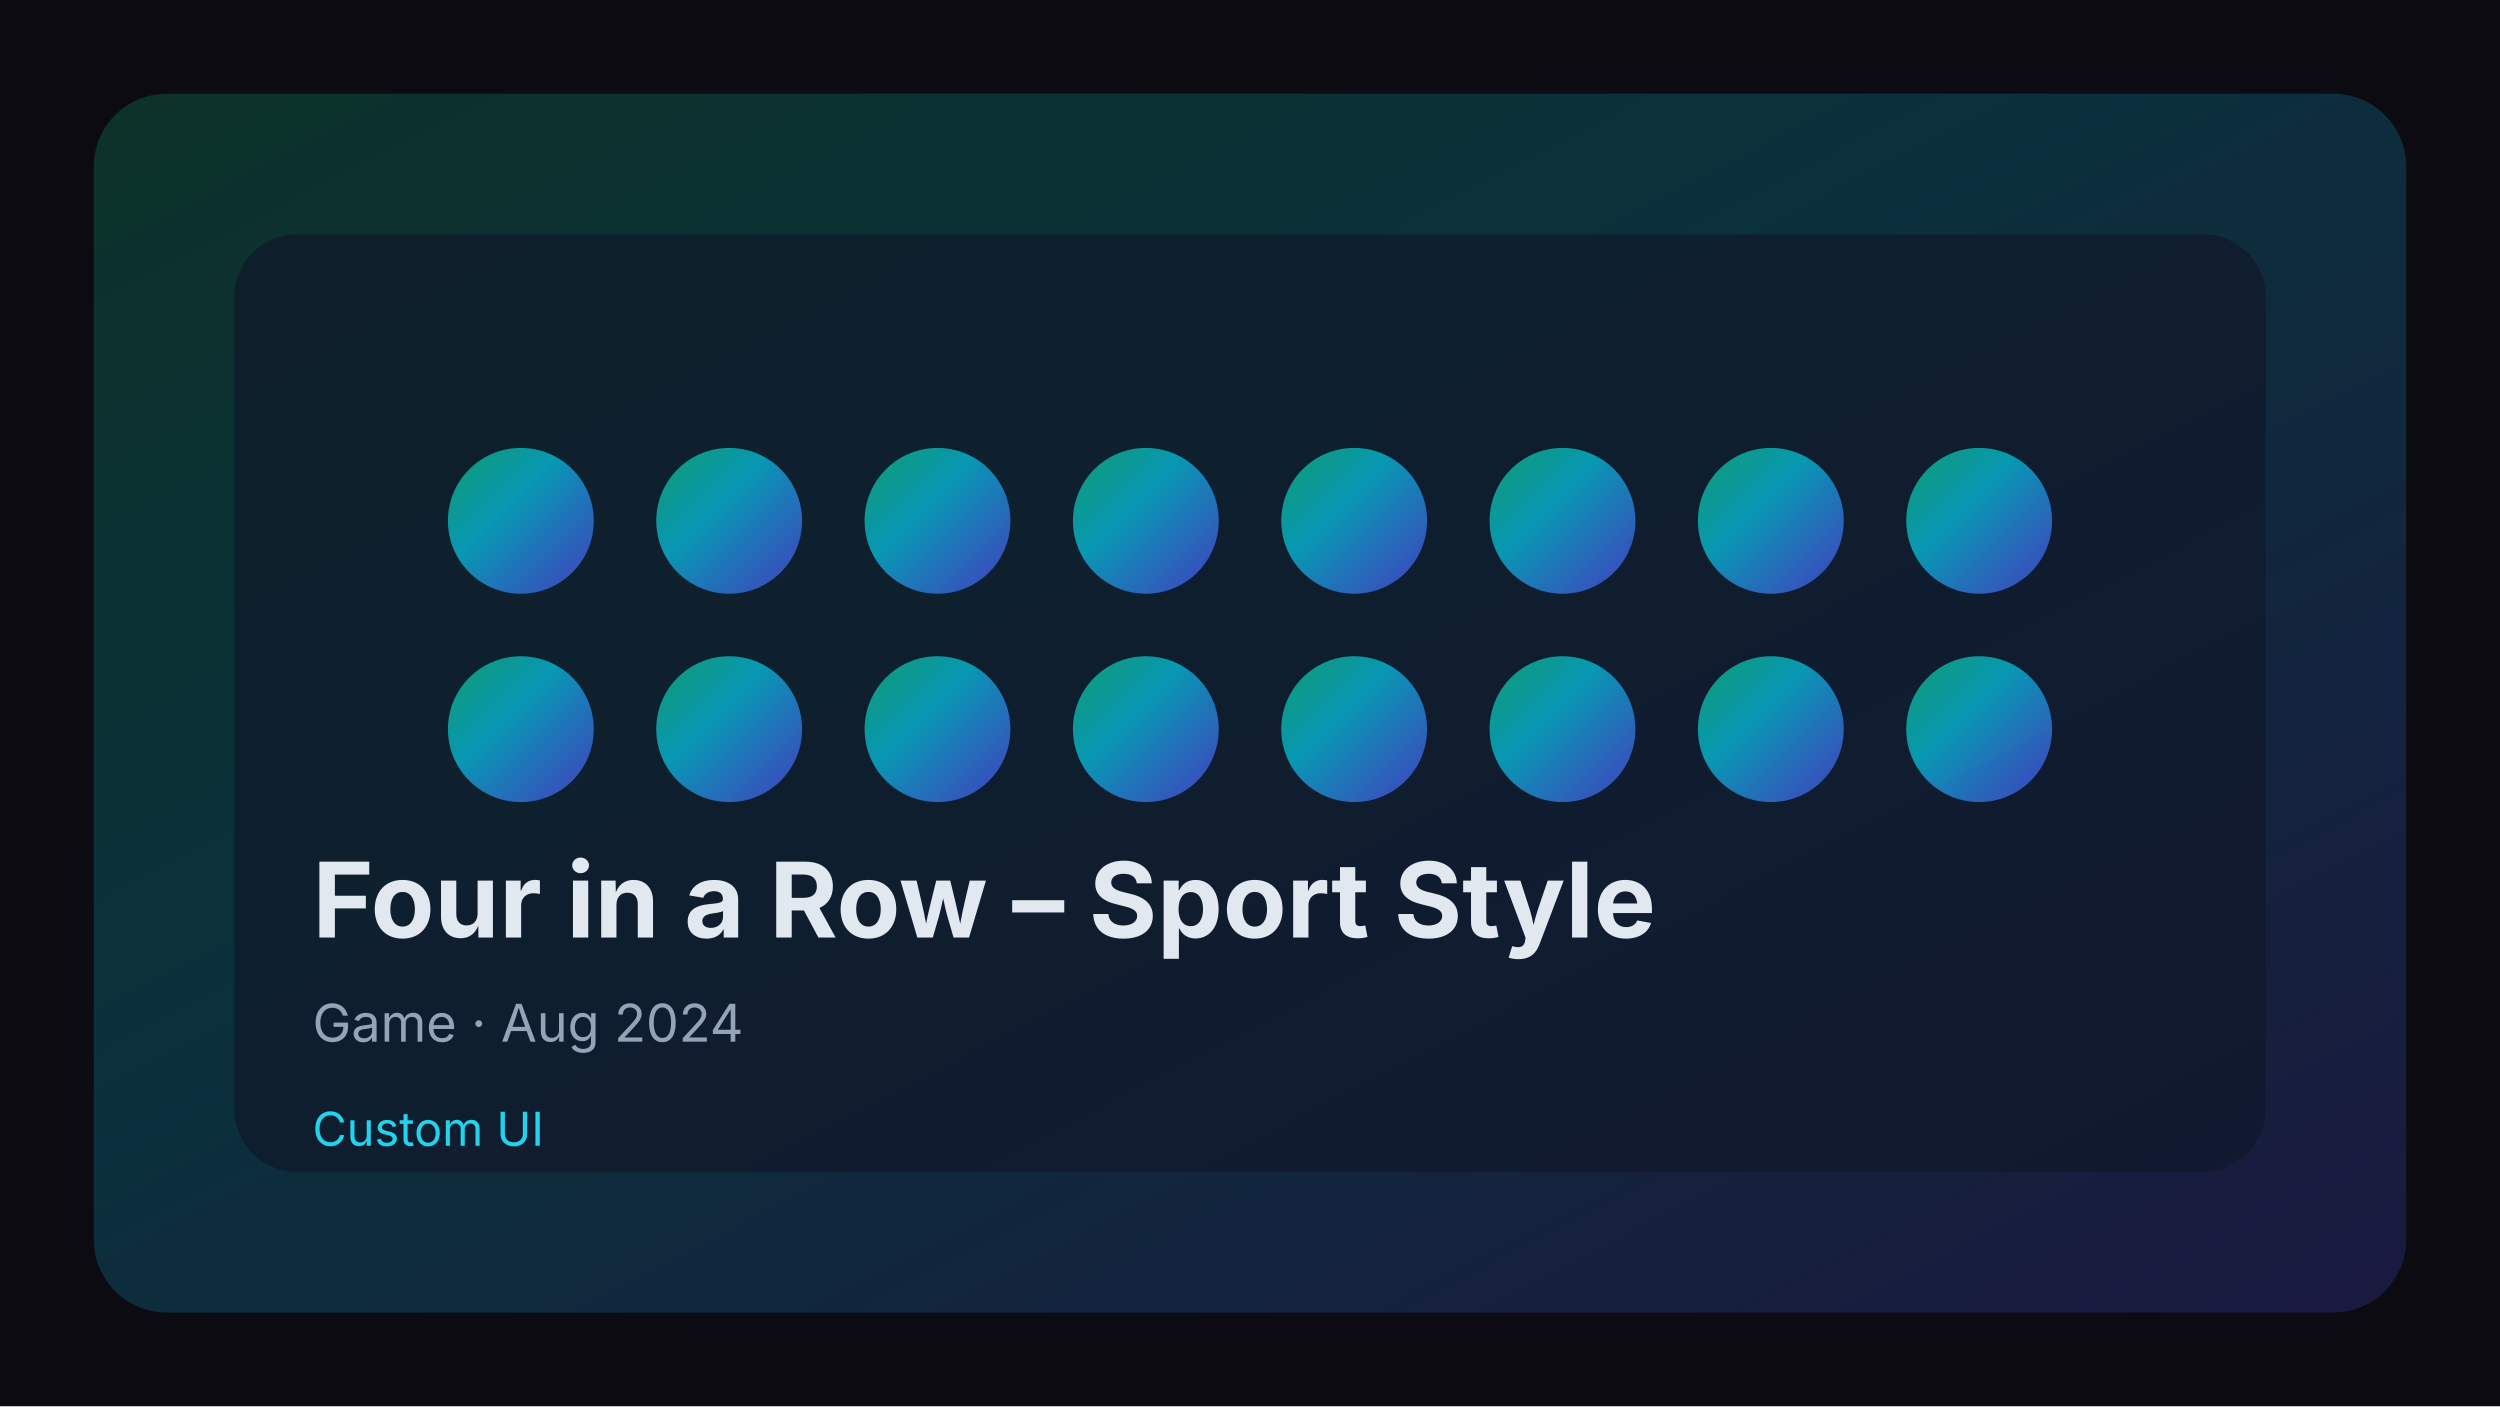
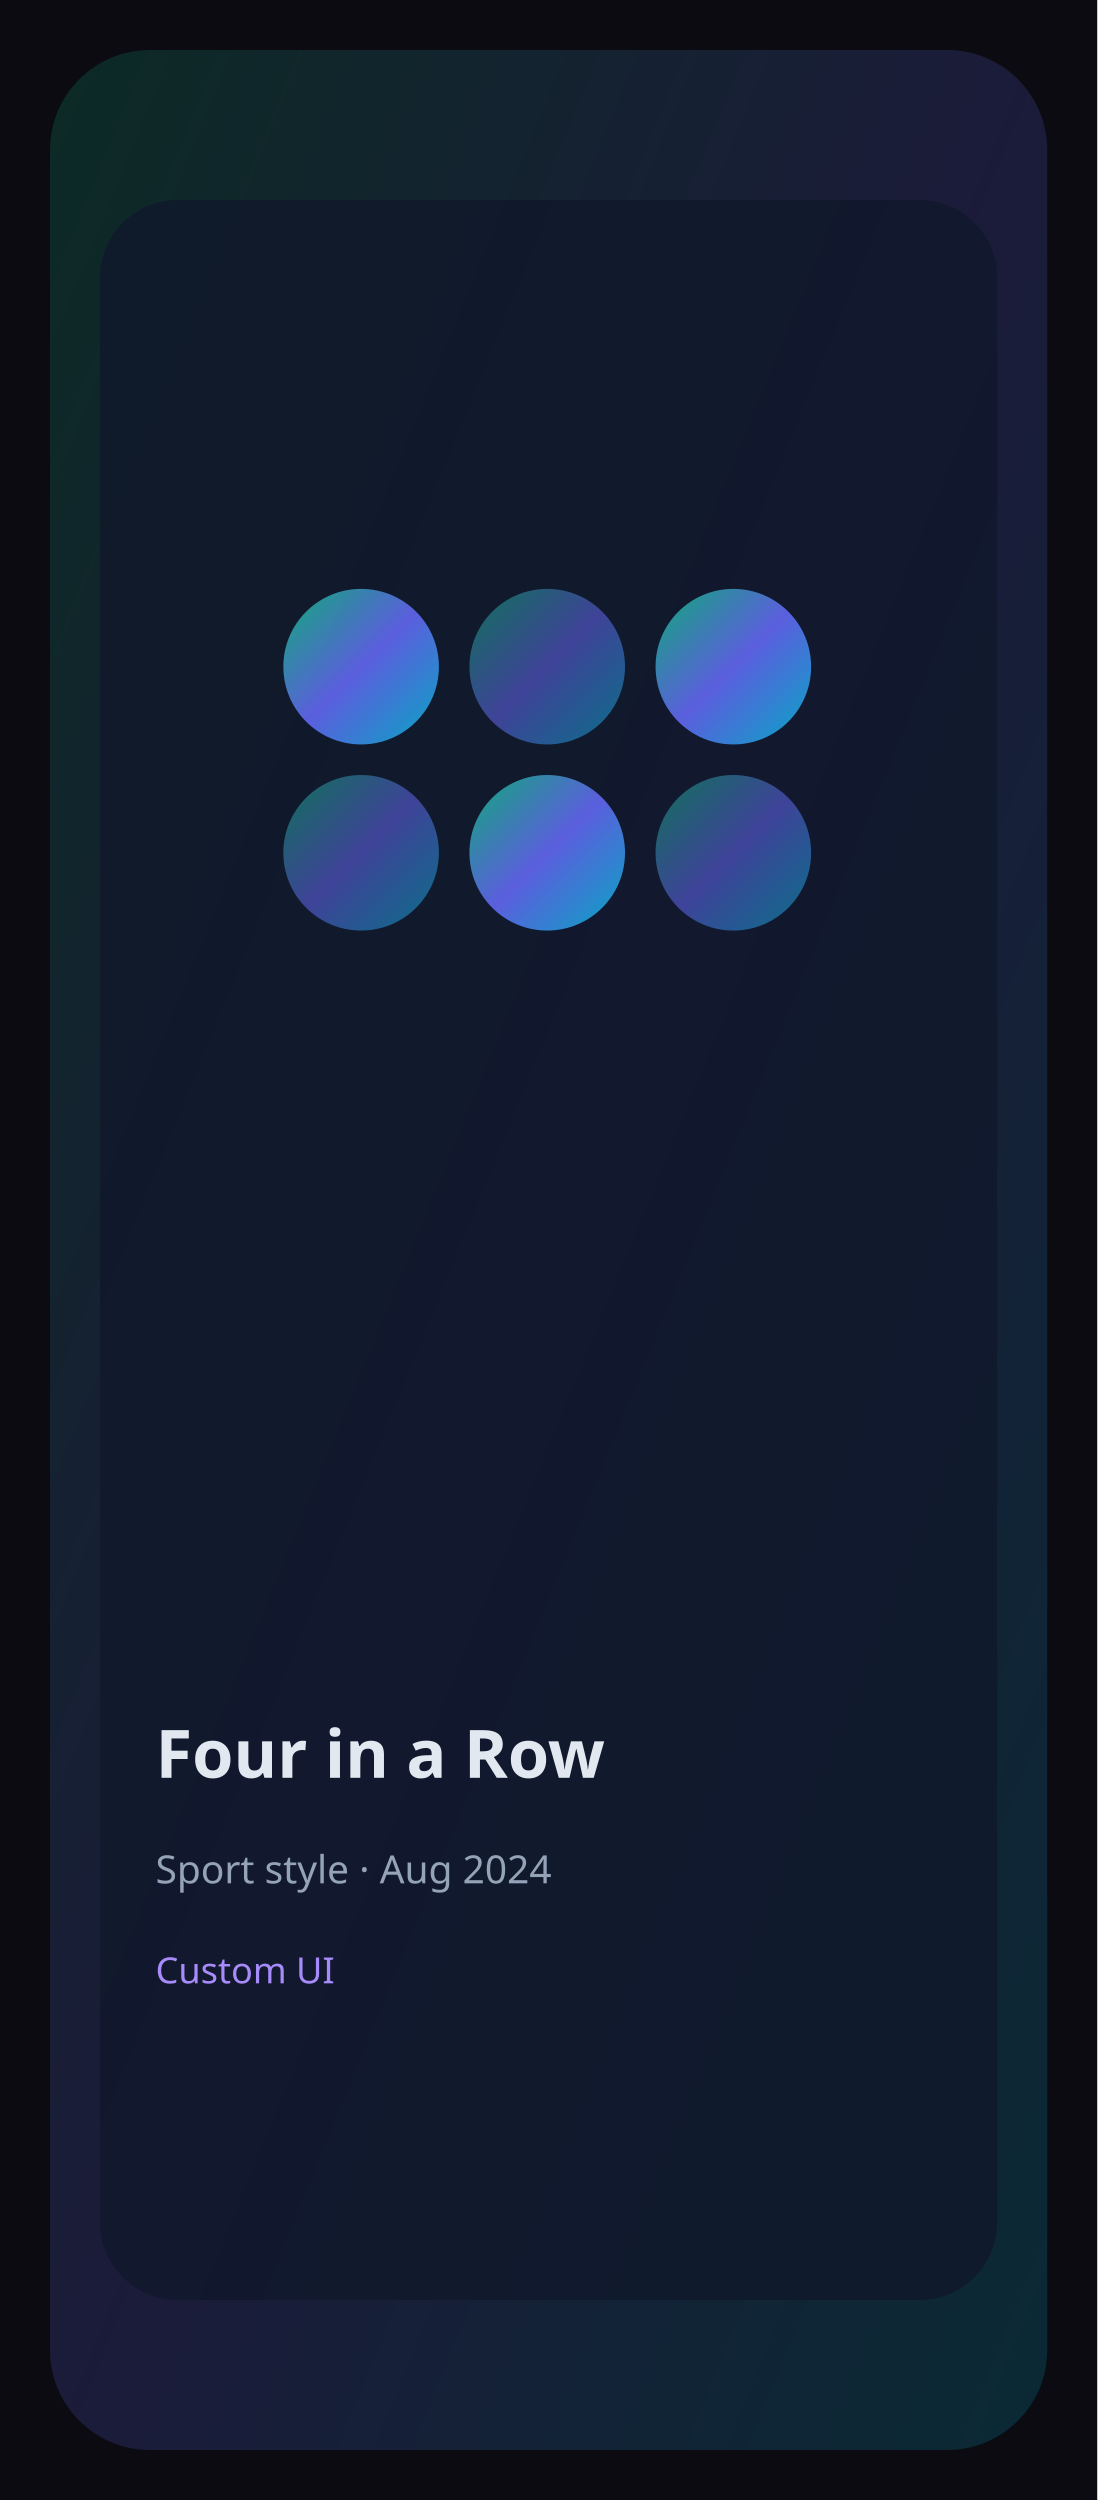
- <svg xmlns="http://www.w3.org/2000/svg" width="960" height="540" viewBox="0 0 960 540" role="img" aria-label="Four in a Row game placeholder">
+ <svg xmlns="http://www.w3.org/2000/svg" width="395" height="900" viewBox="0 0 395 900" role="img" aria-label="Four in a Row app placeholder">
  <defs>
-     <linearGradient id="g3" x1="0%" y1="0%" x2="100%" y2="100%">
+     <linearGradient id="g1" x1="0%" y1="0%" x2="100%" y2="100%">
      <stop stop-color="#10b981" offset="0%" />
-       <stop stop-color="#06b6d4" offset="40%" />
-       <stop stop-color="#4f46e5" offset="100%" />
+       <stop stop-color="#6366f1" offset="50%" />
+       <stop stop-color="#06b6d4" offset="100%" />
    </linearGradient>
  </defs>
-   <rect width="960" height="540" fill="#0b0b11" />
-   <rect x="36" y="36" width="888" height="468" rx="28" fill="url(#g3)" opacity="0.22" />
-   <rect x="90" y="90" width="780" height="360" rx="24" fill="#0f172a" opacity="0.72" />
-   <g transform="translate(140 140)" fill="url(#g3)" opacity="0.8">
-     <circle cx="60" cy="60" r="28" />
-     <circle cx="140" cy="60" r="28" />
-     <circle cx="220" cy="60" r="28" />
-     <circle cx="300" cy="60" r="28" />
-     <circle cx="380" cy="60" r="28" />
-     <circle cx="460" cy="60" r="28" />
-     <circle cx="540" cy="60" r="28" />
-     <circle cx="620" cy="60" r="28" />
-     <circle cx="60" cy="140" r="28" />
-     <circle cx="140" cy="140" r="28" />
-     <circle cx="220" cy="140" r="28" />
-     <circle cx="300" cy="140" r="28" />
-     <circle cx="380" cy="140" r="28" />
-     <circle cx="460" cy="140" r="28" />
-     <circle cx="540" cy="140" r="28" />
-     <circle cx="620" cy="140" r="28" />
-   </g>
-   <text x="120" y="360" fill="#e2e8f0" font-family="Inter, system-ui" font-size="40" font-weight="700">Four in a Row – Sport Style</text>
-   <text x="120" y="400" fill="#94a3b8" font-family="Inter, system-ui" font-size="20">Game · Aug 2024</text>
-   <text x="120" y="440" fill="#22d3ee" font-family="Inter, system-ui" font-size="18">Custom UI</text>
+   <rect width="395" height="900" fill="#0b0b11" />
+   <rect x="18" y="18" width="359" height="864" rx="36" fill="url(#g1)" opacity="0.18" />
+   <rect x="36" y="72" width="323" height="756" rx="28" fill="#0f172a" opacity="0.78" />
+   <circle cx="130" cy="240" r="28" fill="url(#g1)" opacity="0.9" />
+   <circle cx="197" cy="240" r="28" fill="url(#g1)" opacity="0.55" />
+   <circle cx="264" cy="240" r="28" fill="url(#g1)" opacity="0.9" />
+   <circle cx="130" cy="307" r="28" fill="url(#g1)" opacity="0.55" />
+   <circle cx="197" cy="307" r="28" fill="url(#g1)" opacity="0.9" />
+   <circle cx="264" cy="307" r="28" fill="url(#g1)" opacity="0.55" />
+   <text x="56" y="640" fill="#e2e8f0" font-family="Geist, ui-sans-serif, system-ui" font-size="24" font-weight="700">Four in a Row</text>
+   <text x="56" y="678" fill="#94a3b8" font-family="Geist, ui-sans-serif, system-ui" font-size="14">Sport style · Aug 2024</text>
+   <text x="56" y="714" fill="#a78bfa" font-family="Geist, ui-sans-serif, system-ui" font-size="13">Custom UI</text>
</svg>
